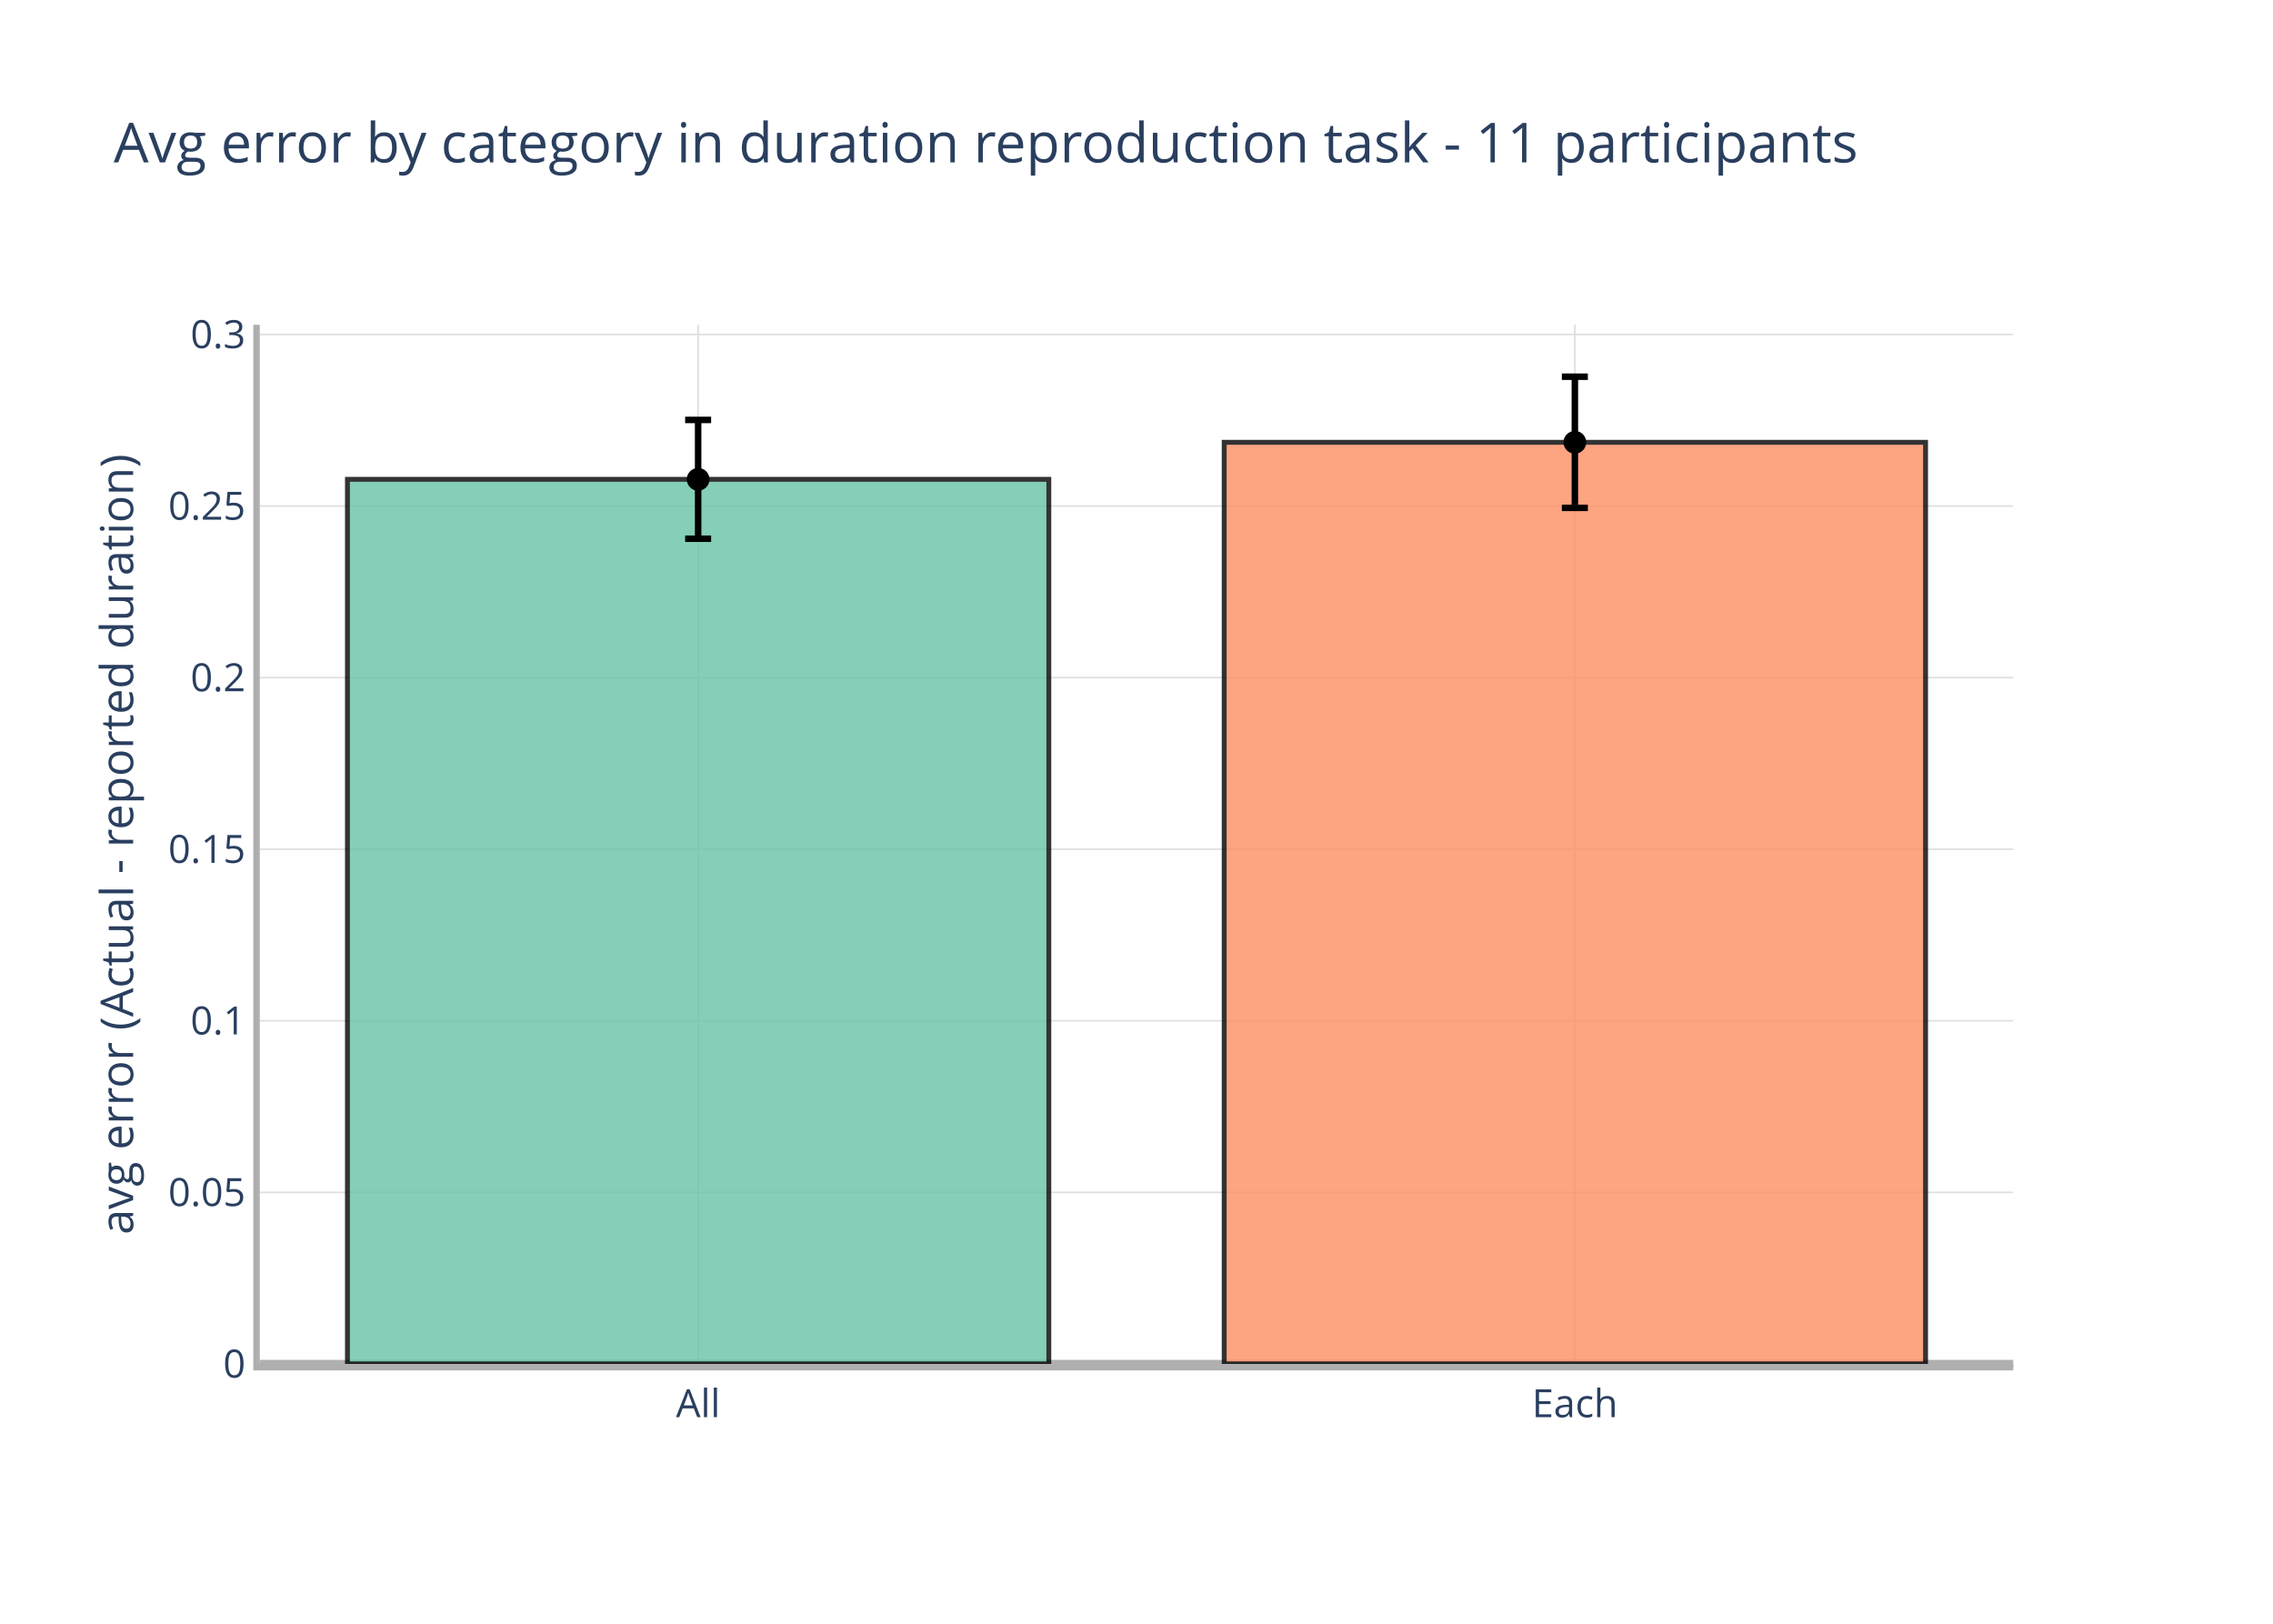
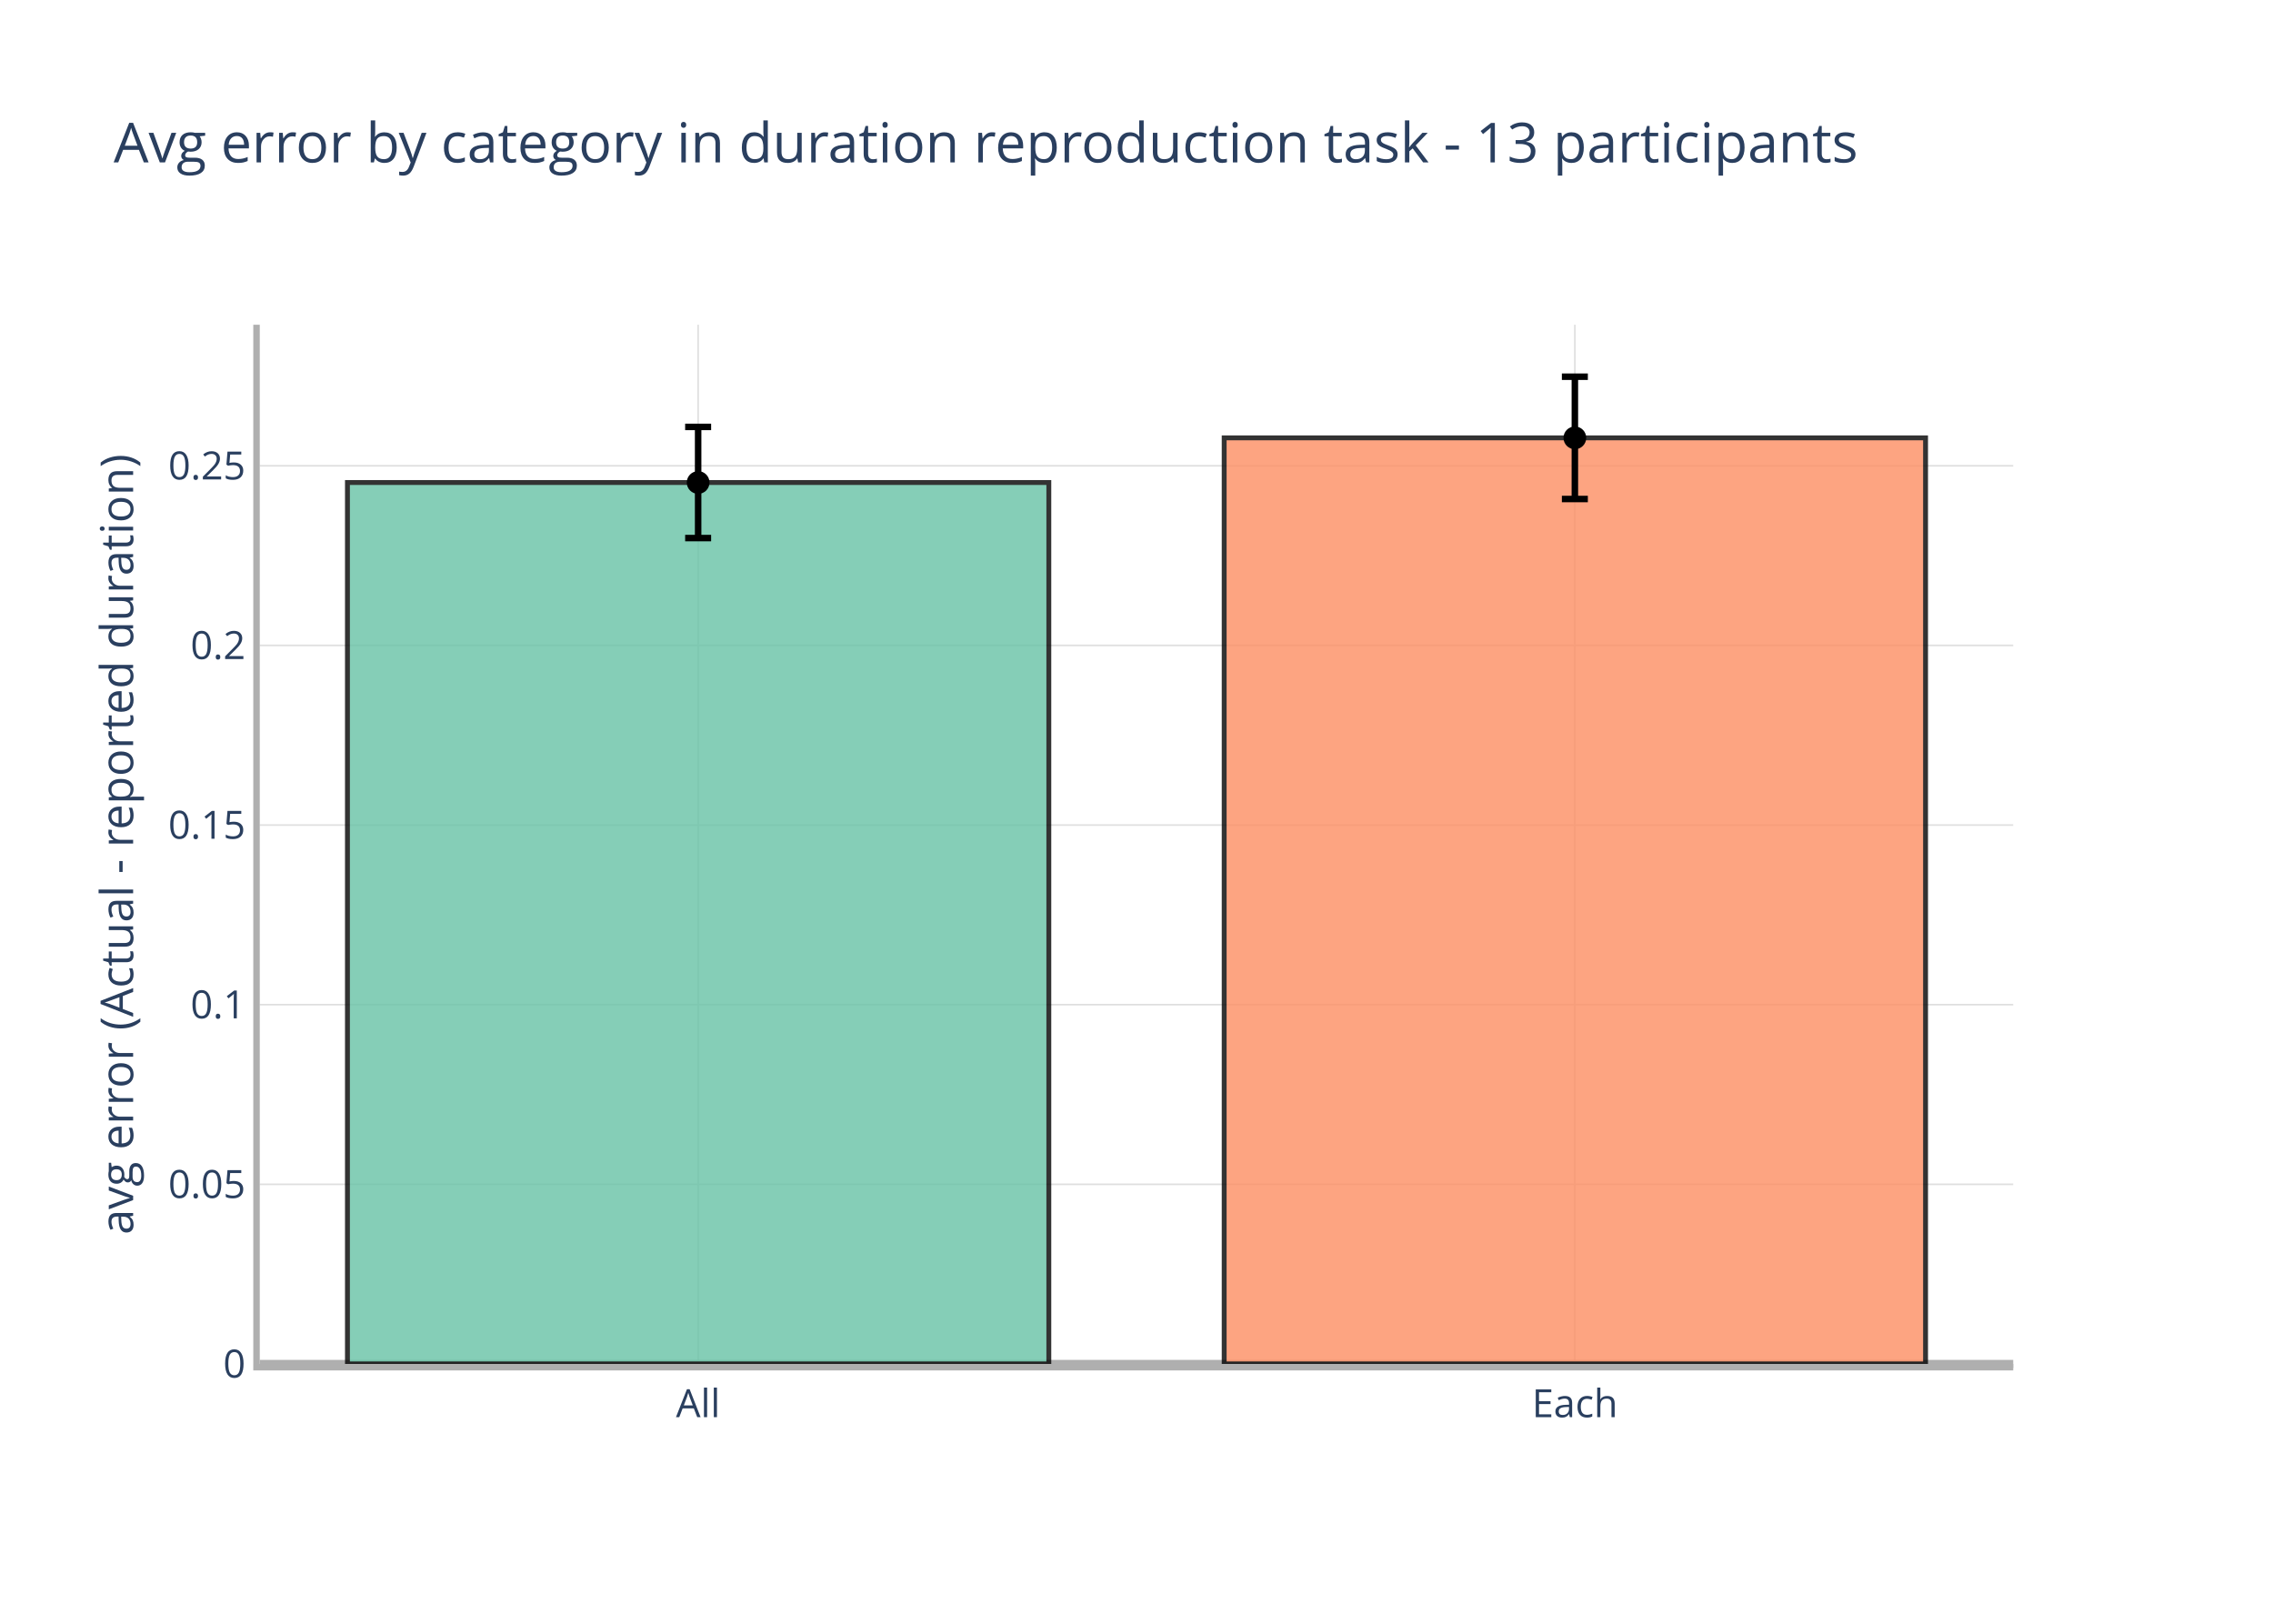
<svg xmlns="http://www.w3.org/2000/svg" class="main-svg" width="700" height="500" viewBox="0 0 700 500">
  <rect x="0" y="0" width="700" height="500" style="fill: rgb(255, 255, 255); fill-opacity: 1;" />
-   <defs id="defs-271b1e">
+   <defs id="defs-f890f4">
    <g class="clips">
-       <clipPath id="clip271b1exyplot" class="plotclip">
+       <clipPath id="clipf890f4xyplot" class="plotclip">
        <rect width="540" height="320" />
      </clipPath>
-       <clipPath class="axesclip" id="clip271b1ex">
+       <clipPath class="axesclip" id="clipf890f4x">
        <rect x="80" y="0" width="540" height="500" />
      </clipPath>
-       <clipPath class="axesclip" id="clip271b1ey">
+       <clipPath class="axesclip" id="clipf890f4y">
        <rect x="0" y="100" width="700" height="320" />
      </clipPath>
-       <clipPath class="axesclip" id="clip271b1exy">
+       <clipPath class="axesclip" id="clipf890f4xy">
        <rect x="80" y="100" width="540" height="320" />
      </clipPath>
    </g>
    <g class="gradients" />
  </defs>
  <g class="bglayer">
    <rect class="bg" x="80" y="100" width="540" height="320" style="fill: rgb(255, 255, 255); fill-opacity: 1; stroke-width: 0;" />
  </g>
  <g class="layer-below">
    <g class="imagelayer" />
    <g class="shapelayer" />
  </g>
  <g class="cartesianlayer">
    <g class="subplot xy">
      <g class="layer-subplot">
        <g class="shapelayer" />
        <g class="imagelayer" />
      </g>
      <g class="gridlayer">
        <g class="x">
          <path class="xgrid crisp" transform="translate(215,0)" d="M0,100v320" style="stroke: rgb(223, 223, 223); stroke-opacity: 1; stroke-width: 0.5px;" />
          <path class="xgrid crisp" transform="translate(485,0)" d="M0,100v320" style="stroke: rgb(223, 223, 223); stroke-opacity: 1; stroke-width: 0.5px;" />
        </g>
        <g class="y">
-           <path class="ygrid crisp" transform="translate(0,367.17)" d="M80,0h540" style="stroke: rgb(223, 223, 223); stroke-opacity: 1; stroke-width: 0.5px;" />
-           <path class="ygrid crisp" transform="translate(0,314.33)" d="M80,0h540" style="stroke: rgb(223, 223, 223); stroke-opacity: 1; stroke-width: 0.5px;" />
-           <path class="ygrid crisp" transform="translate(0,261.5)" d="M80,0h540" style="stroke: rgb(223, 223, 223); stroke-opacity: 1; stroke-width: 0.5px;" />
-           <path class="ygrid crisp" transform="translate(0,208.66)" d="M80,0h540" style="stroke: rgb(223, 223, 223); stroke-opacity: 1; stroke-width: 0.5px;" />
-           <path class="ygrid crisp" transform="translate(0,155.83)" d="M80,0h540" style="stroke: rgb(223, 223, 223); stroke-opacity: 1; stroke-width: 0.5px;" />
-           <path class="ygrid crisp" transform="translate(0,102.99)" d="M80,0h540" style="stroke: rgb(223, 223, 223); stroke-opacity: 1; stroke-width: 0.5px;" />
+           <path class="ygrid crisp" transform="translate(0,364.69)" d="M80,0h540" style="stroke: rgb(223, 223, 223); stroke-opacity: 1; stroke-width: 0.5px;" />
+           <path class="ygrid crisp" transform="translate(0,309.37)" d="M80,0h540" style="stroke: rgb(223, 223, 223); stroke-opacity: 1; stroke-width: 0.5px;" />
+           <path class="ygrid crisp" transform="translate(0,254.06)" d="M80,0h540" style="stroke: rgb(223, 223, 223); stroke-opacity: 1; stroke-width: 0.5px;" />
+           <path class="ygrid crisp" transform="translate(0,198.74)" d="M80,0h540" style="stroke: rgb(223, 223, 223); stroke-opacity: 1; stroke-width: 0.5px;" />
+           <path class="ygrid crisp" transform="translate(0,143.43)" d="M80,0h540" style="stroke: rgb(223, 223, 223); stroke-opacity: 1; stroke-width: 0.5px;" />
        </g>
      </g>
      <g class="zerolinelayer">
        <path class="yzl zl crisp" transform="translate(0,420)" d="M80,0h540" style="stroke: rgb(175, 175, 175); stroke-opacity: 1; stroke-width: 2.5px;" />
      </g>
      <path class="xlines-below" />
      <path class="ylines-below" />
      <g class="overlines-below" />
      <g class="xaxislayer-below" />
      <g class="yaxislayer-below" />
      <g class="overaxes-below" />
-       <g class="plot" transform="translate(80, 100)" clip-path="url('#clip271b1exyplot')">
+       <g class="plot" transform="translate(80, 100)" clip-path="url('#clipf890f4xyplot')">
        <g class="barlayer mlayer">
          <g class="trace bars" style="opacity: 0.8;">
            <g class="points">
              <g class="point">
-                 <path d="M27,320V47.6H243V320Z" style="vector-effect: non-scaling-stroke; opacity: 1; stroke-width: 1.5px; fill: rgb(102, 194, 165); fill-opacity: 1; stroke: rgb(0, 0, 0); stroke-opacity: 1;" />
+                 <path d="M27,320V48.58H243V320Z" style="vector-effect: non-scaling-stroke; opacity: 1; stroke-width: 1.5px; fill: rgb(102, 194, 165); fill-opacity: 1; stroke: rgb(0, 0, 0); stroke-opacity: 1;" />
              </g>
            </g>
          </g>
          <g class="trace bars" style="opacity: 0.8;">
            <g class="points">
              <g class="point">
-                 <path d="M297,320V36.2H513V320Z" style="vector-effect: non-scaling-stroke; opacity: 1; stroke-width: 1.5px; fill: rgb(252, 141, 98); fill-opacity: 1; stroke: rgb(0, 0, 0); stroke-opacity: 1;" />
+                 <path d="M297,320V34.83H513V320Z" style="vector-effect: non-scaling-stroke; opacity: 1; stroke-width: 1.5px; fill: rgb(252, 141, 98); fill-opacity: 1; stroke: rgb(0, 0, 0); stroke-opacity: 1;" />
              </g>
            </g>
          </g>
        </g>
        <g class="scatterlayer mlayer">
-           <g class="trace scatter trace38eadc" style="stroke-miterlimit: 2; opacity: 1;">
+           <g class="trace scatter trace71d1cb" style="stroke-miterlimit: 2; opacity: 1;">
            <g class="fills" />
            <g class="errorbars">
              <g class="errorbar">
-                 <path class="yerror" d="M131,29.31h8m-4,0V65.89m-4,0h8" style="vector-effect: non-scaling-stroke; stroke-width: 2px; stroke: rgb(0, 0, 0); stroke-opacity: 1;" />
+                 <path class="yerror" d="M131,31.46h8m-4,0V65.69m-4,0h8" style="vector-effect: non-scaling-stroke; stroke-width: 2px; stroke: rgb(0, 0, 0); stroke-opacity: 1;" />
              </g>
            </g>
            <g class="lines" />
            <g class="points">
-               <path class="point" transform="translate(135,47.6)" d="M2.5,0A2.5,2.5 0 1,1 0,-2.5A2.5,2.5 0 0,1 2.5,0Z" style="opacity: 1; stroke-width: 2px; fill: rgb(0, 0, 0); fill-opacity: 1; stroke: rgb(0, 0, 0); stroke-opacity: 1;" />
+               <path class="point" transform="translate(135,48.58)" d="M2.5,0A2.5,2.5 0 1,1 0,-2.5A2.5,2.5 0 0,1 2.5,0Z" style="opacity: 1; stroke-width: 2px; fill: rgb(0, 0, 0); fill-opacity: 1; stroke: rgb(0, 0, 0); stroke-opacity: 1;" />
            </g>
            <g class="text" />
          </g>
-           <g class="trace scatter trace43da04" style="stroke-miterlimit: 2; opacity: 1;">
+           <g class="trace scatter tracee709f2" style="stroke-miterlimit: 2; opacity: 1;">
            <g class="fills" />
            <g class="errorbars">
              <g class="errorbar">
-                 <path class="yerror" d="M401,16h8m-4,0V56.39m-4,0h8" style="vector-effect: non-scaling-stroke; stroke-width: 2px; stroke: rgb(0, 0, 0); stroke-opacity: 1;" />
+                 <path class="yerror" d="M401,16h8m-4,0V53.66m-4,0h8" style="vector-effect: non-scaling-stroke; stroke-width: 2px; stroke: rgb(0, 0, 0); stroke-opacity: 1;" />
              </g>
            </g>
            <g class="lines" />
            <g class="points">
-               <path class="point" transform="translate(405,36.2)" d="M2.5,0A2.5,2.5 0 1,1 0,-2.5A2.5,2.5 0 0,1 2.5,0Z" style="opacity: 1; stroke-width: 2px; fill: rgb(0, 0, 0); fill-opacity: 1; stroke: rgb(0, 0, 0); stroke-opacity: 1;" />
+               <path class="point" transform="translate(405,34.83)" d="M2.5,0A2.5,2.5 0 1,1 0,-2.5A2.5,2.5 0 0,1 2.5,0Z" style="opacity: 1; stroke-width: 2px; fill: rgb(0, 0, 0); fill-opacity: 1; stroke: rgb(0, 0, 0); stroke-opacity: 1;" />
            </g>
            <g class="text" />
          </g>
        </g>
      </g>
      <g class="overplot" />
      <path class="xlines-above crisp" d="M78,421H620" style="fill: none; stroke-width: 2px; stroke: rgb(175, 175, 175); stroke-opacity: 1;" />
      <path class="ylines-above crisp" d="M79,100V420" style="fill: none; stroke-width: 2px; stroke: rgb(175, 175, 175); stroke-opacity: 1;" />
      <g class="overlines-above" />
      <g class="xaxislayer-above">
        <g class="xtick">
          <text text-anchor="middle" x="0" y="436.4" transform="translate(215,0)" style="font-family: 'Open Sans', verdana, arial, sans-serif; font-size: 12px; fill: rgb(42, 63, 95); fill-opacity: 1; white-space: pre;">All</text>
        </g>
        <g class="xtick">
          <text text-anchor="middle" x="0" y="436.4" transform="translate(485,0)" style="font-family: 'Open Sans', verdana, arial, sans-serif; font-size: 12px; fill: rgb(42, 63, 95); fill-opacity: 1; white-space: pre;">Each</text>
        </g>
      </g>
      <g class="yaxislayer-above">
        <g class="ytick">
          <text text-anchor="end" x="75.6" y="4.2" transform="translate(0,420)" style="font-family: 'Open Sans', verdana, arial, sans-serif; font-size: 12px; fill: rgb(42, 63, 95); fill-opacity: 1; white-space: pre;">0</text>
        </g>
        <g class="ytick">
-           <text text-anchor="end" x="75.6" y="4.2" transform="translate(0,367.17)" style="font-family: 'Open Sans', verdana, arial, sans-serif; font-size: 12px; fill: rgb(42, 63, 95); fill-opacity: 1; white-space: pre;">0.05</text>
+           <text text-anchor="end" x="75.6" y="4.2" transform="translate(0,364.69)" style="font-family: 'Open Sans', verdana, arial, sans-serif; font-size: 12px; fill: rgb(42, 63, 95); fill-opacity: 1; white-space: pre;">0.05</text>
        </g>
        <g class="ytick">
-           <text text-anchor="end" x="75.6" y="4.2" transform="translate(0,314.33)" style="font-family: 'Open Sans', verdana, arial, sans-serif; font-size: 12px; fill: rgb(42, 63, 95); fill-opacity: 1; white-space: pre;">0.1</text>
+           <text text-anchor="end" x="75.6" y="4.2" transform="translate(0,309.37)" style="font-family: 'Open Sans', verdana, arial, sans-serif; font-size: 12px; fill: rgb(42, 63, 95); fill-opacity: 1; white-space: pre;">0.1</text>
        </g>
        <g class="ytick">
-           <text text-anchor="end" x="75.6" y="4.2" transform="translate(0,261.5)" style="font-family: 'Open Sans', verdana, arial, sans-serif; font-size: 12px; fill: rgb(42, 63, 95); fill-opacity: 1; white-space: pre;">0.15</text>
+           <text text-anchor="end" x="75.6" y="4.2" transform="translate(0,254.06)" style="font-family: 'Open Sans', verdana, arial, sans-serif; font-size: 12px; fill: rgb(42, 63, 95); fill-opacity: 1; white-space: pre;">0.15</text>
        </g>
        <g class="ytick">
-           <text text-anchor="end" x="75.6" y="4.2" transform="translate(0,208.66)" style="font-family: 'Open Sans', verdana, arial, sans-serif; font-size: 12px; fill: rgb(42, 63, 95); fill-opacity: 1; white-space: pre;">0.2</text>
+           <text text-anchor="end" x="75.6" y="4.2" transform="translate(0,198.74)" style="font-family: 'Open Sans', verdana, arial, sans-serif; font-size: 12px; fill: rgb(42, 63, 95); fill-opacity: 1; white-space: pre;">0.2</text>
        </g>
        <g class="ytick">
-           <text text-anchor="end" x="75.6" y="4.2" transform="translate(0,155.83)" style="font-family: 'Open Sans', verdana, arial, sans-serif; font-size: 12px; fill: rgb(42, 63, 95); fill-opacity: 1; white-space: pre;">0.25</text>
-         </g>
-         <g class="ytick">
-           <text text-anchor="end" x="75.6" y="4.2" transform="translate(0,102.99)" style="font-family: 'Open Sans', verdana, arial, sans-serif; font-size: 12px; fill: rgb(42, 63, 95); fill-opacity: 1; white-space: pre;">0.3</text>
+           <text text-anchor="end" x="75.6" y="4.2" transform="translate(0,143.43)" style="font-family: 'Open Sans', verdana, arial, sans-serif; font-size: 12px; fill: rgb(42, 63, 95); fill-opacity: 1; white-space: pre;">0.25</text>
        </g>
      </g>
      <g class="overaxes-above" />
    </g>
  </g>
  <g class="polarlayer" />
  <g class="ternarylayer" />
  <g class="geolayer" />
  <g class="funnelarealayer" />
  <g class="pielayer" />
  <g class="sunburstlayer" />
  <g class="glimages" />
-   <defs id="topdefs-271b1e">
+   <defs id="topdefs-f890f4">
    <g class="clips" />
  </defs>
  <g class="layer-above">
    <g class="imagelayer" />
    <g class="shapelayer" />
  </g>
  <g class="infolayer">
    <g class="g-gtitle">
-       <text class="gtitle" x="35" y="50" text-anchor="start" dy="0em" style="font-family: 'Open Sans', verdana, arial, sans-serif; font-size: 17px; fill: rgb(42, 63, 95); opacity: 1; font-weight: normal; white-space: pre;">Avg error by category in duration reproduction task - 11 participants</text>
+       <text class="gtitle" x="35" y="50" text-anchor="start" dy="0em" style="font-family: 'Open Sans', verdana, arial, sans-serif; font-size: 17px; fill: rgb(42, 63, 95); opacity: 1; font-weight: normal; white-space: pre;">Avg error by category in duration reproduction task - 13 participants</text>
    </g>
    <g class="g-xtitle" />
    <g class="g-ytitle">
      <text class="ytitle" transform="rotate(-90,41,260)" x="41" y="260" text-anchor="middle" style="font-family: 'Open Sans', verdana, arial, sans-serif; font-size: 14px; fill: rgb(42, 63, 95); opacity: 1; font-weight: normal; white-space: pre;">avg error (Actual - reported duration)</text>
    </g>
  </g>
</svg>
